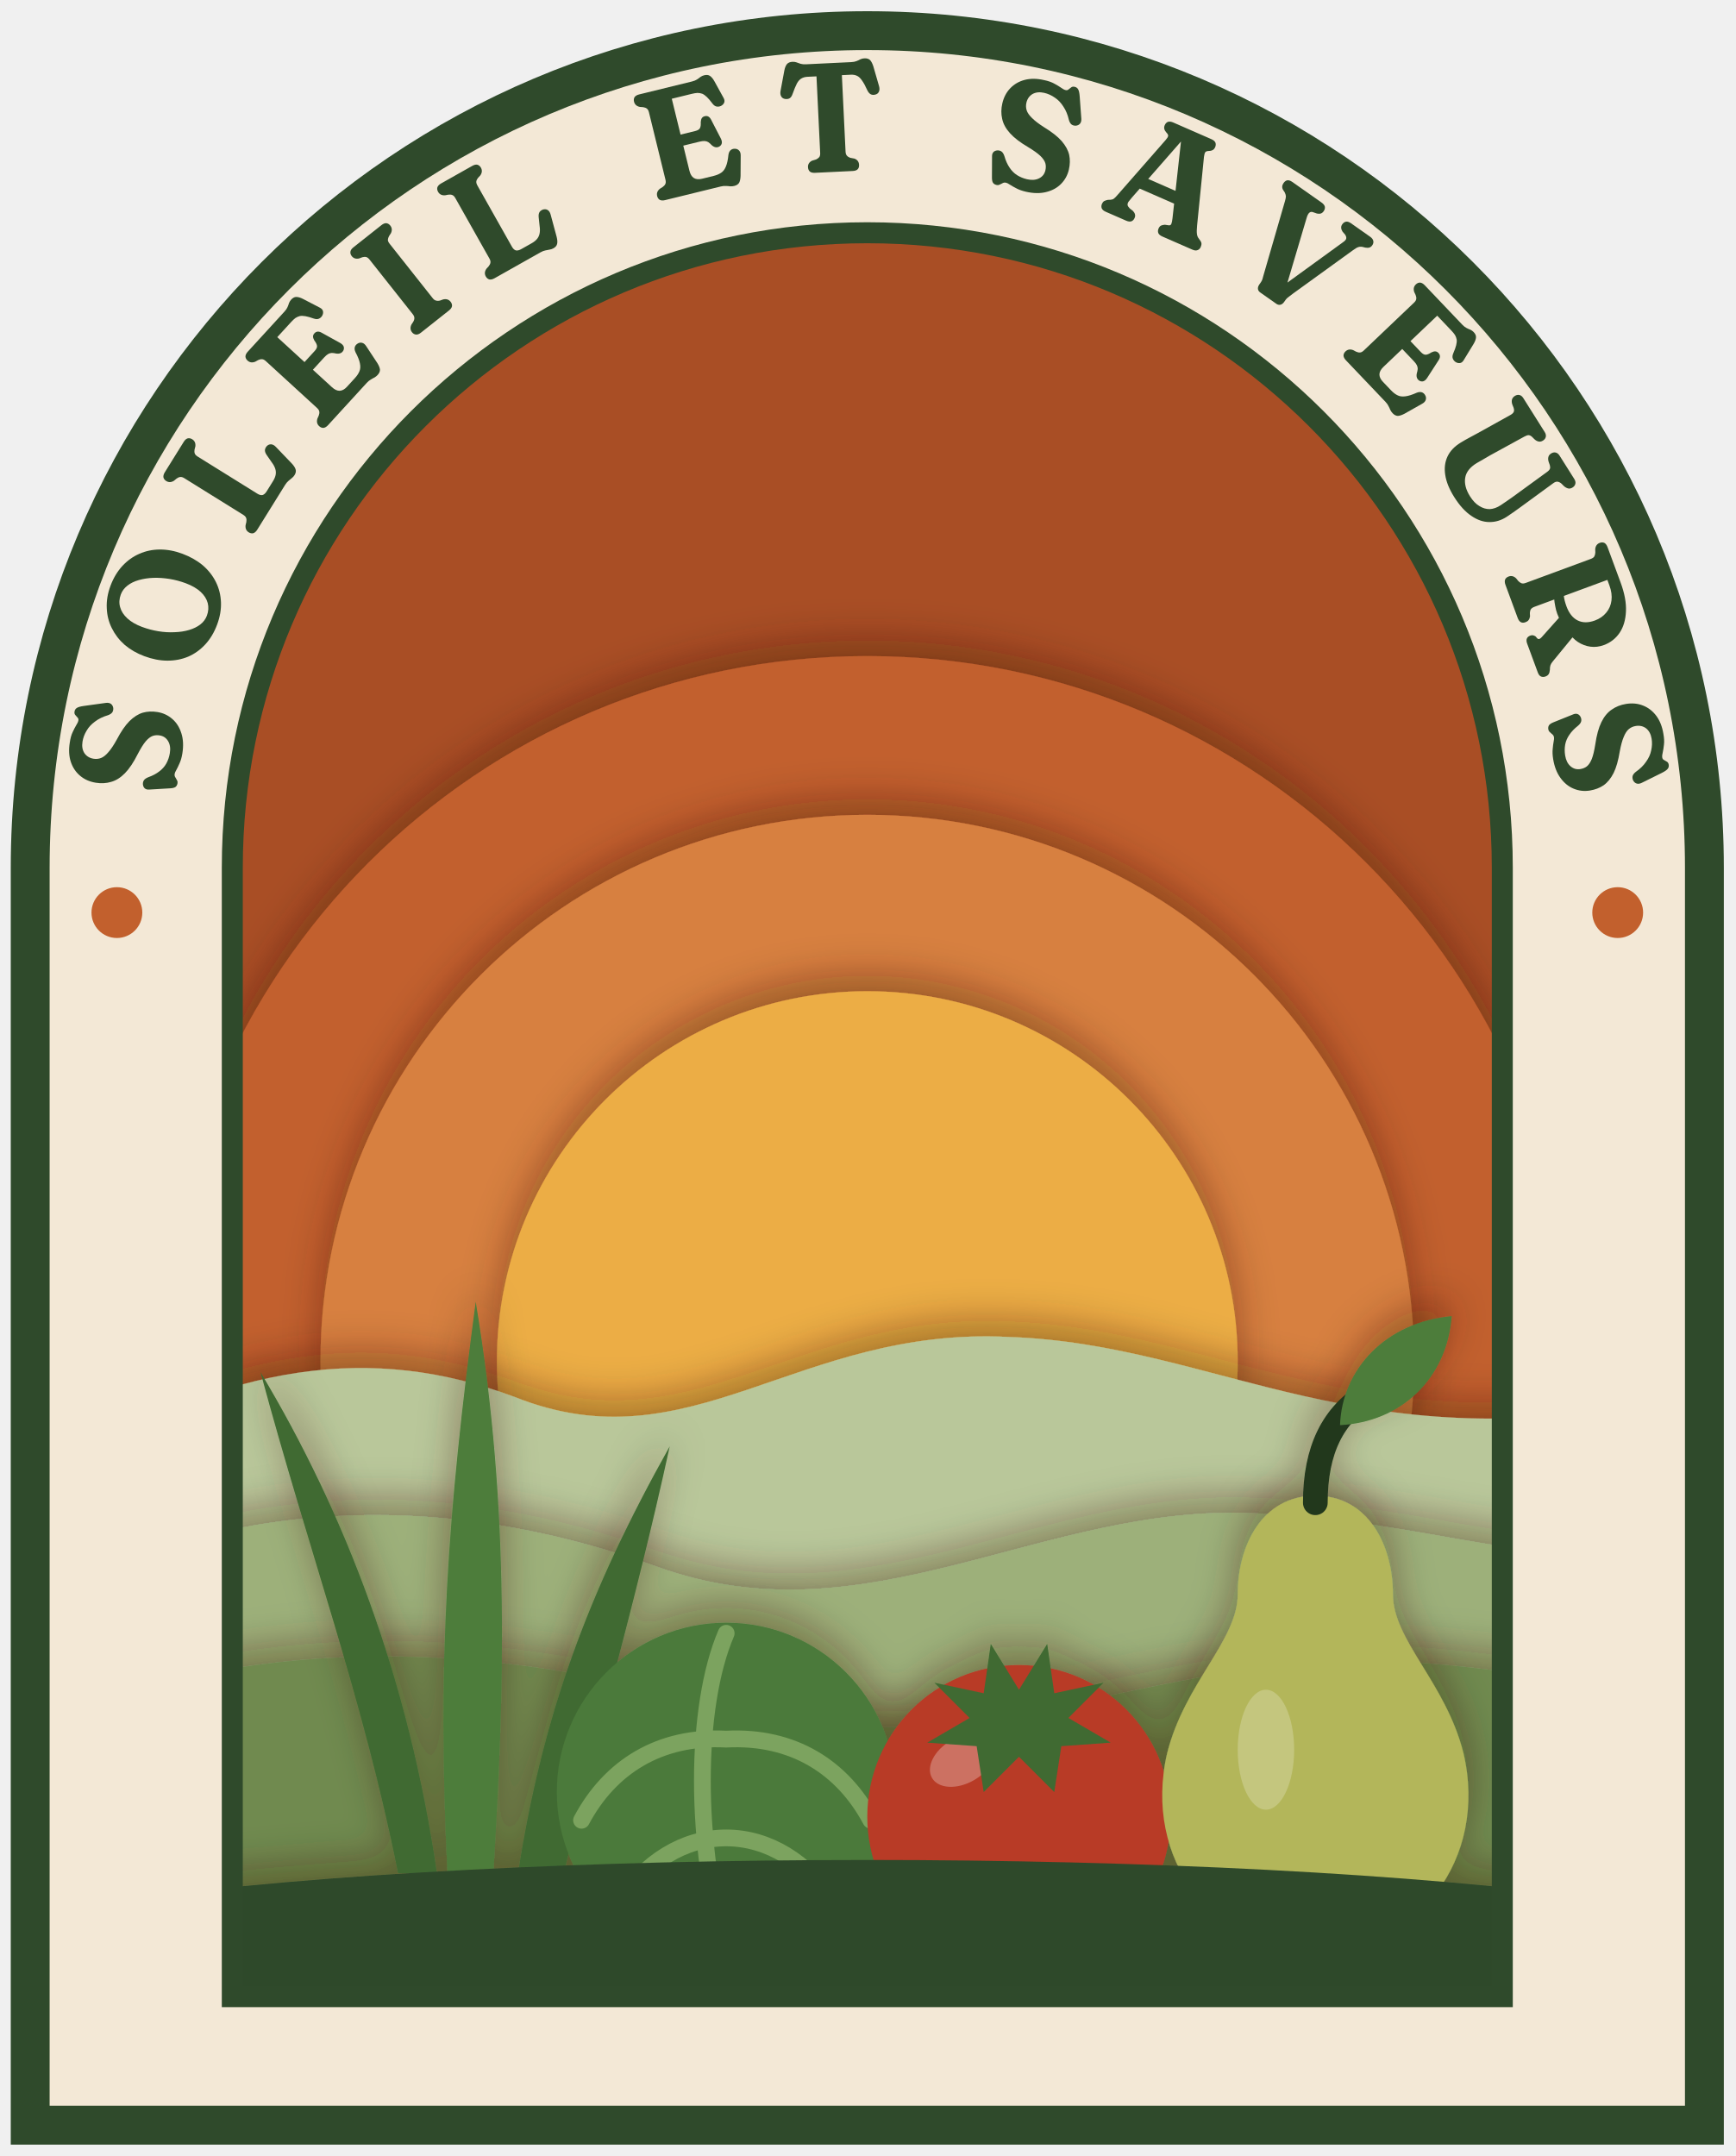
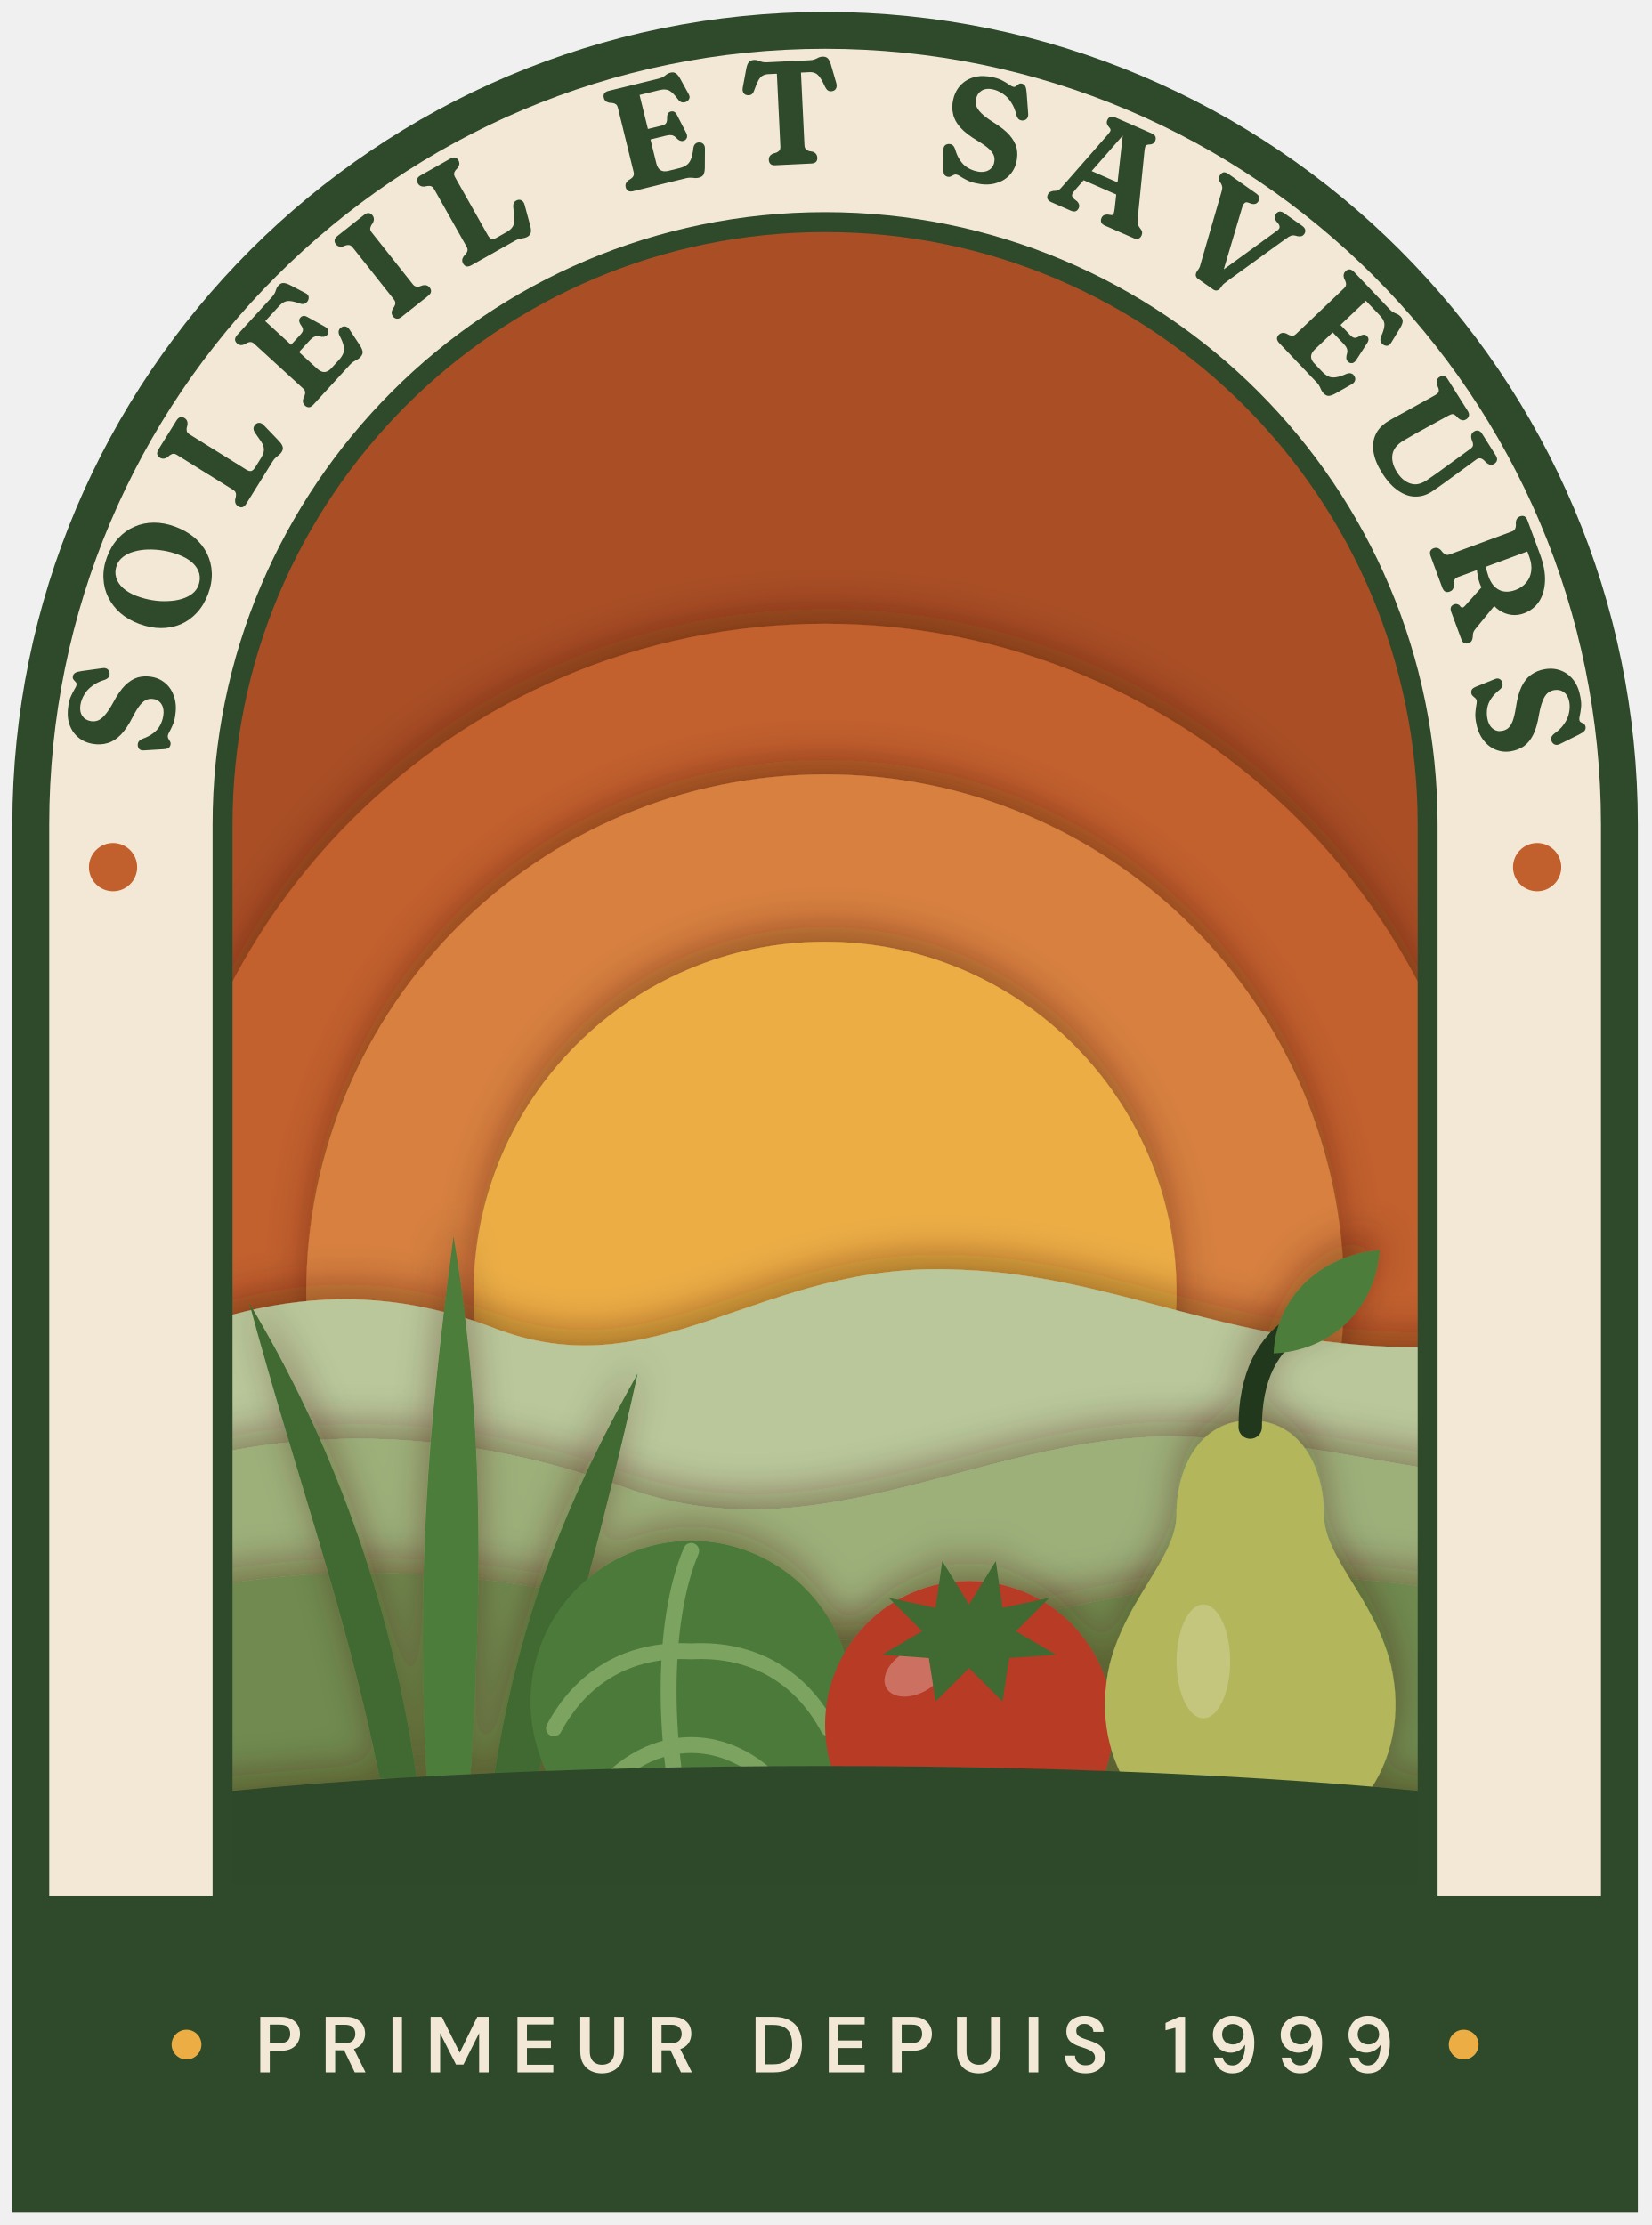
- <svg xmlns="http://www.w3.org/2000/svg" viewBox="11.98 11.95 116.08 144.23" width="116.08" height="144.23">
-   <path d="M14 154.12 V70 A56 56 0 0 1 126 70 V154.12 Z" fill="#F3E8D6" stroke="#2F4A2B" stroke-width="2.6" />
+ <svg xmlns="http://www.w3.org/2000/svg" viewBox="11.83 11.86 116.42 156.88" width="116.42" height="156.88">
+   <path d="M14 166.52 V70 A56 56 0 0 1 126 70 V166.52 Z" fill="#F3E8D6" stroke="#2F4A2B" stroke-width="2.6" />
  <path fill="#2F4A2B" d="M3.26 0.15Q2.86 0.15 2.58 0.07Q2.3 0 2.11 -0.07Q1.93 -0.14 1.83 -0.14Q1.72 -0.14 1.65 -0.09Q1.59 -0.05 1.53 0.01Q1.47 0.06 1.4 0.11Q1.34 0.15 1.24 0.15Q1.07 0.15 0.97 0.05Q0.88 -0.05 0.83 -0.28L0.52 -1.66Q0.48 -1.83 0.55 -1.95Q0.62 -2.07 0.79 -2.12Q0.95 -2.16 1.08 -2.1Q1.21 -2.04 1.33 -1.84Q1.55 -1.44 1.83 -1.18Q2.1 -0.92 2.43 -0.8Q2.77 -0.68 3.15 -0.68Q3.63 -0.68 3.92 -0.92Q4.21 -1.16 4.21 -1.54Q4.21 -1.8 4.1 -2Q3.98 -2.21 3.67 -2.4Q3.35 -2.59 2.74 -2.79Q1.85 -3.07 1.34 -3.43Q0.83 -3.79 0.62 -4.25Q0.4 -4.7 0.4 -5.25Q0.4 -5.88 0.69 -6.36Q0.98 -6.85 1.52 -7.13Q2.05 -7.4 2.77 -7.4Q3.2 -7.41 3.5 -7.32Q3.79 -7.24 3.99 -7.16Q4.19 -7.07 4.33 -7.07Q4.45 -7.07 4.51 -7.16Q4.58 -7.24 4.65 -7.33Q4.72 -7.42 4.87 -7.42Q5.04 -7.42 5.14 -7.3Q5.24 -7.19 5.34 -6.87L5.78 -5.44Q5.84 -5.24 5.77 -5.1Q5.7 -4.96 5.52 -4.9Q5.35 -4.86 5.22 -4.92Q5.09 -4.99 4.99 -5.17Q4.76 -5.65 4.43 -5.96Q4.11 -6.28 3.73 -6.42Q3.36 -6.57 2.97 -6.57Q2.51 -6.57 2.23 -6.32Q1.96 -6.06 1.96 -5.66Q1.96 -5.39 2.09 -5.17Q2.22 -4.95 2.55 -4.75Q2.88 -4.54 3.47 -4.33Q4.34 -4.04 4.83 -3.69Q5.32 -3.33 5.53 -2.9Q5.73 -2.47 5.73 -1.94Q5.73 -1.36 5.43 -0.88Q5.14 -0.41 4.58 -0.13Q4.03 0.15 3.26 0.15Z" transform="translate(24 62.52) rotate(-80.76) translate(-3.07 0)" />
  <path fill="#2F4A2B" d="M3.95 -7.43Q4.78 -7.43 5.47 -7.15Q6.15 -6.87 6.63 -6.37Q7.12 -5.87 7.38 -5.18Q7.64 -4.49 7.64 -3.67Q7.64 -2.83 7.39 -2.12Q7.13 -1.42 6.65 -0.91Q6.17 -0.4 5.5 -0.12Q4.83 0.16 4.01 0.16Q3.17 0.16 2.49 -0.12Q1.81 -0.4 1.33 -0.9Q0.85 -1.41 0.59 -2.11Q0.33 -2.81 0.33 -3.67Q0.33 -4.47 0.58 -5.16Q0.84 -5.84 1.32 -6.35Q1.79 -6.86 2.46 -7.14Q3.13 -7.43 3.95 -7.43ZM5.87 -2.77Q5.87 -3.34 5.76 -3.89Q5.65 -4.44 5.45 -4.93Q5.25 -5.41 4.97 -5.79Q4.7 -6.16 4.36 -6.37Q4.02 -6.58 3.65 -6.58Q3.18 -6.58 2.84 -6.33Q2.49 -6.08 2.3 -5.61Q2.11 -5.14 2.11 -4.5Q2.11 -3.92 2.22 -3.37Q2.33 -2.81 2.54 -2.33Q2.74 -1.84 3.02 -1.47Q3.29 -1.11 3.62 -0.9Q3.96 -0.69 4.33 -0.69Q4.79 -0.69 5.14 -0.93Q5.49 -1.18 5.68 -1.64Q5.87 -2.11 5.87 -2.77Z" transform="translate(26.35 53.69) rotate(-69.51) translate(-4 0)" />
  <path fill="#2F4A2B" d="M3.39 -6.46 3.17 -6.39Q3.03 -6.33 2.96 -6.24Q2.89 -6.15 2.89 -5.96V-1.27Q2.89 -1.03 3 -0.92Q3.12 -0.82 3.35 -0.82H4.16Q4.41 -0.82 4.6 -0.89Q4.79 -0.96 4.93 -1.12Q5.08 -1.29 5.19 -1.58L5.42 -2.11Q5.51 -2.31 5.64 -2.38Q5.77 -2.44 5.93 -2.41Q6.1 -2.37 6.18 -2.23Q6.26 -2.08 6.2 -1.86L5.82 -0.37Q5.74 -0.08 5.62 0.05Q5.5 0.19 5.26 0.19Q5.12 0.19 4.99 0.14Q4.86 0.09 4.72 0.05Q4.57 0 4.37 0H0.84Q0.62 0 0.5 -0.1Q0.39 -0.21 0.39 -0.39Q0.39 -0.68 0.68 -0.82L0.89 -0.89Q1.04 -0.95 1.11 -1.04Q1.19 -1.13 1.19 -1.32V-5.96Q1.19 -6.15 1.11 -6.24Q1.04 -6.33 0.89 -6.39L0.68 -6.46Q0.39 -6.6 0.39 -6.89Q0.39 -7.07 0.5 -7.18Q0.62 -7.28 0.84 -7.28H3.23Q3.46 -7.28 3.57 -7.18Q3.68 -7.07 3.68 -6.89Q3.68 -6.6 3.39 -6.46Z" transform="translate(30.43 45.39) rotate(-58.12) translate(-3.19 0)" />
  <path fill="#2F4A2B" d="M2.09 -4.01H3.9Q4.15 -4.01 4.25 -4.12Q4.35 -4.23 4.4 -4.5Q4.45 -4.66 4.53 -4.74Q4.62 -4.82 4.74 -4.82Q5.03 -4.83 5.11 -4.5L5.44 -3.13Q5.49 -2.92 5.43 -2.79Q5.37 -2.67 5.23 -2.62Q5.09 -2.58 4.97 -2.63Q4.85 -2.68 4.75 -2.82Q4.66 -2.98 4.57 -3.08Q4.48 -3.17 4.35 -3.21Q4.22 -3.25 4 -3.25H2.09ZM0.39 -6.89Q0.39 -7.07 0.5 -7.18Q0.62 -7.28 0.84 -7.28H4.48Q4.69 -7.28 4.83 -7.33Q4.98 -7.38 5.1 -7.44Q5.23 -7.49 5.37 -7.49Q5.61 -7.49 5.73 -7.36Q5.86 -7.22 5.94 -6.93L6.27 -5.7Q6.32 -5.51 6.23 -5.39Q6.14 -5.27 5.97 -5.23Q5.82 -5.2 5.68 -5.26Q5.54 -5.32 5.45 -5.53Q5.32 -5.84 5.2 -6.03Q5.08 -6.22 4.95 -6.32Q4.81 -6.41 4.65 -6.45Q4.48 -6.48 4.27 -6.48H2.89V-1.52Q2.89 -1.16 3.06 -0.98Q3.24 -0.8 3.58 -0.8H4.38Q4.7 -0.8 4.93 -0.89Q5.15 -0.97 5.33 -1.22Q5.51 -1.46 5.68 -1.94Q5.76 -2.13 5.89 -2.2Q6.02 -2.27 6.18 -2.23Q6.36 -2.19 6.44 -2.04Q6.52 -1.9 6.46 -1.68L6.13 -0.37Q6.05 -0.09 5.93 0.05Q5.8 0.18 5.56 0.18Q5.42 0.18 5.29 0.14Q5.17 0.09 5.02 0.05Q4.88 0 4.67 0H0.84Q0.62 0 0.5 -0.1Q0.39 -0.21 0.39 -0.39Q0.39 -0.68 0.68 -0.82L0.89 -0.89Q1.04 -0.95 1.11 -1.04Q1.19 -1.13 1.19 -1.32V-5.96Q1.19 -6.15 1.11 -6.24Q1.04 -6.33 0.89 -6.39L0.68 -6.46Q0.39 -6.6 0.39 -6.89Z" transform="translate(35.62 38.54) rotate(-47.53) translate(-3.35 0)" />
  <path fill="#2F4A2B" d="M2.87 -1.32Q2.87 -1.14 2.95 -1.05Q3.02 -0.95 3.16 -0.89L3.37 -0.82Q3.66 -0.68 3.66 -0.39Q3.66 -0.21 3.55 -0.1Q3.44 0 3.21 0H0.82Q0.6 0 0.49 -0.1Q0.37 -0.21 0.37 -0.39Q0.37 -0.68 0.66 -0.82L0.87 -0.89Q1.02 -0.95 1.09 -1.05Q1.16 -1.14 1.16 -1.32V-5.96Q1.16 -6.15 1.09 -6.24Q1.02 -6.33 0.88 -6.39L0.66 -6.46Q0.37 -6.6 0.37 -6.89Q0.37 -7.07 0.49 -7.18Q0.6 -7.28 0.82 -7.28H3.21Q3.44 -7.28 3.55 -7.18Q3.66 -7.07 3.66 -6.89Q3.66 -6.6 3.37 -6.46L3.16 -6.39Q3.02 -6.33 2.94 -6.24Q2.87 -6.15 2.87 -5.96Z" transform="translate(41.08 33.46) rotate(-38.37) translate(-2.02 0)" />
  <path fill="#2F4A2B" d="M3.39 -6.46 3.17 -6.39Q3.03 -6.33 2.96 -6.24Q2.89 -6.15 2.89 -5.96V-1.27Q2.89 -1.03 3 -0.92Q3.12 -0.82 3.35 -0.82H4.16Q4.41 -0.82 4.6 -0.89Q4.79 -0.96 4.93 -1.12Q5.08 -1.29 5.19 -1.58L5.42 -2.11Q5.51 -2.31 5.64 -2.38Q5.77 -2.44 5.93 -2.41Q6.1 -2.37 6.18 -2.23Q6.26 -2.08 6.2 -1.86L5.82 -0.37Q5.74 -0.08 5.62 0.05Q5.5 0.19 5.26 0.19Q5.12 0.19 4.99 0.14Q4.86 0.09 4.72 0.05Q4.57 0 4.37 0H0.84Q0.62 0 0.5 -0.1Q0.39 -0.21 0.39 -0.39Q0.39 -0.68 0.68 -0.82L0.89 -0.89Q1.04 -0.95 1.11 -1.04Q1.19 -1.13 1.19 -1.32V-5.96Q1.19 -6.15 1.11 -6.24Q1.04 -6.33 0.89 -6.39L0.68 -6.46Q0.39 -6.6 0.39 -6.89Q0.39 -7.07 0.5 -7.18Q0.62 -7.28 0.84 -7.28H3.23Q3.46 -7.28 3.57 -7.18Q3.68 -7.07 3.68 -6.89Q3.68 -6.6 3.39 -6.46Z" transform="translate(47.11 29.41) rotate(-29.42) translate(-3.19 0)" />
  <path fill="#2F4A2B" d="M2.09 -4.01H3.9Q4.15 -4.01 4.25 -4.12Q4.35 -4.23 4.4 -4.5Q4.45 -4.66 4.53 -4.74Q4.62 -4.82 4.74 -4.82Q5.03 -4.83 5.11 -4.5L5.44 -3.13Q5.49 -2.92 5.43 -2.79Q5.37 -2.67 5.23 -2.62Q5.09 -2.58 4.97 -2.63Q4.85 -2.68 4.75 -2.82Q4.66 -2.98 4.57 -3.08Q4.48 -3.17 4.35 -3.21Q4.22 -3.25 4 -3.25H2.09ZM0.39 -6.89Q0.39 -7.07 0.5 -7.18Q0.62 -7.28 0.84 -7.28H4.48Q4.69 -7.28 4.83 -7.33Q4.98 -7.38 5.1 -7.44Q5.23 -7.49 5.37 -7.49Q5.61 -7.49 5.73 -7.36Q5.86 -7.22 5.94 -6.93L6.27 -5.7Q6.32 -5.51 6.23 -5.39Q6.14 -5.27 5.97 -5.23Q5.82 -5.2 5.68 -5.26Q5.54 -5.32 5.45 -5.53Q5.32 -5.84 5.2 -6.03Q5.08 -6.22 4.95 -6.32Q4.81 -6.41 4.65 -6.45Q4.48 -6.48 4.27 -6.48H2.89V-1.52Q2.89 -1.16 3.06 -0.98Q3.24 -0.8 3.58 -0.8H4.38Q4.7 -0.8 4.93 -0.89Q5.15 -0.97 5.33 -1.22Q5.51 -1.46 5.68 -1.94Q5.76 -2.13 5.89 -2.2Q6.02 -2.27 6.18 -2.23Q6.36 -2.19 6.44 -2.04Q6.52 -1.9 6.46 -1.68L6.13 -0.37Q6.05 -0.09 5.93 0.05Q5.8 0.18 5.56 0.18Q5.42 0.18 5.29 0.14Q5.17 0.09 5.02 0.05Q4.88 0 4.67 0H0.84Q0.62 0 0.5 -0.1Q0.39 -0.21 0.39 -0.39Q0.39 -0.68 0.68 -0.82L0.89 -0.89Q1.04 -0.95 1.11 -1.04Q1.19 -1.13 1.19 -1.32V-5.96Q1.19 -6.15 1.11 -6.24Q1.04 -6.33 0.89 -6.39L0.68 -6.46Q0.39 -6.6 0.39 -6.89Z" transform="translate(58.91 24.74) rotate(-13.77) translate(-3.35 0)" />
  <path fill="#2F4A2B" d="M2.02 -7.28H5.05Q5.26 -7.28 5.4 -7.33Q5.55 -7.38 5.67 -7.44Q5.8 -7.49 5.94 -7.49Q6.18 -7.49 6.31 -7.36Q6.43 -7.22 6.51 -6.93L6.83 -5.58Q6.88 -5.36 6.8 -5.21Q6.72 -5.06 6.54 -5.03Q6.38 -5 6.26 -5.06Q6.13 -5.13 6.04 -5.33Q5.86 -5.79 5.7 -6.03Q5.55 -6.27 5.38 -6.35Q5.22 -6.44 4.97 -6.44H4.38V-1.32Q4.38 -1.13 4.46 -1.04Q4.53 -0.95 4.67 -0.89L4.96 -0.82Q5.24 -0.69 5.24 -0.39Q5.24 0 4.8 0H2.27Q2.04 0 1.93 -0.1Q1.82 -0.21 1.82 -0.4Q1.82 -0.69 2.11 -0.82L2.39 -0.89Q2.53 -0.95 2.61 -1.04Q2.68 -1.13 2.68 -1.32V-6.44H2.08Q1.84 -6.44 1.67 -6.35Q1.5 -6.27 1.35 -6.03Q1.21 -5.79 1.02 -5.33Q0.94 -5.13 0.81 -5.06Q0.69 -5 0.52 -5.03Q0.34 -5.06 0.26 -5.21Q0.18 -5.36 0.23 -5.58L0.55 -6.93Q0.62 -7.22 0.75 -7.36Q0.88 -7.49 1.12 -7.49Q1.27 -7.49 1.39 -7.44Q1.52 -7.38 1.66 -7.33Q1.81 -7.28 2.02 -7.28Z" transform="translate(67.76 23.45) rotate(-2.76) translate(-3.53 0)" />
  <path fill="#2F4A2B" d="M3.26 0.15Q2.86 0.15 2.58 0.07Q2.3 0 2.11 -0.07Q1.93 -0.14 1.83 -0.14Q1.72 -0.14 1.65 -0.09Q1.59 -0.05 1.53 0.01Q1.47 0.06 1.4 0.11Q1.34 0.15 1.24 0.15Q1.07 0.15 0.97 0.05Q0.88 -0.05 0.83 -0.28L0.52 -1.66Q0.48 -1.83 0.55 -1.95Q0.62 -2.07 0.79 -2.12Q0.95 -2.16 1.08 -2.1Q1.21 -2.04 1.33 -1.84Q1.55 -1.44 1.83 -1.18Q2.1 -0.92 2.43 -0.8Q2.77 -0.68 3.15 -0.68Q3.63 -0.68 3.92 -0.92Q4.21 -1.16 4.21 -1.54Q4.21 -1.8 4.1 -2Q3.98 -2.21 3.67 -2.4Q3.35 -2.59 2.74 -2.79Q1.85 -3.07 1.34 -3.43Q0.83 -3.79 0.62 -4.25Q0.4 -4.7 0.4 -5.25Q0.4 -5.88 0.69 -6.36Q0.98 -6.85 1.52 -7.13Q2.05 -7.4 2.77 -7.4Q3.2 -7.41 3.5 -7.32Q3.79 -7.24 3.99 -7.16Q4.19 -7.07 4.33 -7.07Q4.45 -7.07 4.51 -7.16Q4.58 -7.24 4.65 -7.33Q4.72 -7.42 4.87 -7.42Q5.04 -7.42 5.14 -7.3Q5.24 -7.19 5.34 -6.87L5.78 -5.44Q5.84 -5.24 5.77 -5.1Q5.7 -4.96 5.52 -4.9Q5.35 -4.86 5.22 -4.92Q5.09 -4.99 4.99 -5.17Q4.76 -5.65 4.43 -5.96Q4.11 -6.28 3.73 -6.42Q3.36 -6.57 2.97 -6.57Q2.51 -6.57 2.23 -6.32Q1.96 -6.06 1.96 -5.66Q1.96 -5.39 2.09 -5.17Q2.22 -4.95 2.55 -4.75Q2.88 -4.54 3.47 -4.33Q4.34 -4.04 4.83 -3.69Q5.32 -3.33 5.53 -2.9Q5.73 -2.47 5.73 -1.94Q5.73 -1.36 5.43 -0.88Q5.14 -0.41 4.58 -0.13Q4.03 0.15 3.26 0.15Z" transform="translate(80.43 24.58) rotate(12.93) translate(-3.04 0)" />
  <path fill="#2F4A2B" d="M1.77 -3.15H4.9L4.91 -2.33H1.75ZM2.54 -0.39Q2.54 -0.21 2.43 -0.1Q2.32 0 2.09 0H0.6Q0.38 0 0.27 -0.1Q0.16 -0.21 0.16 -0.39Q0.16 -0.52 0.22 -0.61Q0.29 -0.7 0.42 -0.79L0.57 -0.86Q0.69 -0.92 0.75 -1.02Q0.81 -1.12 0.9 -1.42L2.35 -5.99Q2.42 -6.21 2.4 -6.31Q2.38 -6.41 2.2 -6.48Q2.05 -6.55 1.98 -6.64Q1.9 -6.74 1.9 -6.89Q1.9 -7.07 2.01 -7.18Q2.13 -7.28 2.35 -7.28H5.13Q5.36 -7.28 5.47 -7.18Q5.58 -7.07 5.58 -6.89Q5.58 -6.73 5.5 -6.64Q5.42 -6.54 5.26 -6.47Q5.14 -6.41 5.11 -6.32Q5.09 -6.22 5.15 -6.01L6.57 -1.61Q6.69 -1.24 6.79 -1.08Q6.88 -0.92 7.06 -0.83Q7.24 -0.74 7.31 -0.64Q7.37 -0.54 7.37 -0.39Q7.37 -0.21 7.26 -0.11Q7.16 0 6.93 0H4.74Q4.51 0 4.4 -0.1Q4.29 -0.21 4.29 -0.39Q4.29 -0.54 4.36 -0.63Q4.44 -0.72 4.58 -0.79L4.84 -0.86Q4.95 -0.9 4.95 -1.01Q4.95 -1.13 4.87 -1.39L3.26 -6.56H3.41L1.83 -1.58Q1.76 -1.35 1.73 -1.22Q1.71 -1.09 1.76 -1Q1.81 -0.92 1.98 -0.85L2.25 -0.78Q2.39 -0.72 2.46 -0.63Q2.54 -0.54 2.54 -0.39Z" transform="translate(88.66 27.3) rotate(23.61) translate(-3.56 0)" />
  <path fill="#2F4A2B" d="M4.94 -6.89Q4.94 -7.07 5.05 -7.18Q5.16 -7.28 5.38 -7.28H6.94Q7.17 -7.28 7.28 -7.17Q7.39 -7.07 7.39 -6.89Q7.39 -6.75 7.32 -6.66Q7.25 -6.57 7.1 -6.5L6.92 -6.43Q6.78 -6.37 6.69 -6.25Q6.61 -6.14 6.51 -5.84L4.92 -1.22Q4.84 -0.98 4.8 -0.84Q4.75 -0.71 4.75 -0.58V-0.4Q4.75 -0.21 4.65 -0.1Q4.55 0 4.4 0H3.07Q2.92 0 2.82 -0.1Q2.72 -0.21 2.72 -0.41V-0.59Q2.72 -0.69 2.69 -0.8Q2.65 -0.92 2.6 -1.05L0.91 -5.96Q0.84 -6.17 0.77 -6.26Q0.69 -6.35 0.56 -6.42L0.38 -6.49Q0.14 -6.6 0.14 -6.89Q0.14 -7.07 0.24 -7.18Q0.35 -7.28 0.58 -7.28H2.97Q3.2 -7.28 3.31 -7.18Q3.42 -7.07 3.42 -6.89Q3.42 -6.74 3.35 -6.65Q3.28 -6.56 3.14 -6.5L2.86 -6.42Q2.72 -6.38 2.69 -6.24Q2.66 -6.11 2.75 -5.85L4.34 -1.13L3.85 -0.61L5.67 -5.93Q5.75 -6.14 5.71 -6.25Q5.67 -6.36 5.5 -6.43L5.23 -6.5Q5.09 -6.56 5.02 -6.65Q4.94 -6.74 4.94 -6.89Z" transform="translate(96.82 31.89) rotate(35.14) translate(-3.73 0)" />
  <path fill="#2F4A2B" d="M2.09 -4.01H3.9Q4.15 -4.01 4.25 -4.12Q4.35 -4.23 4.4 -4.5Q4.45 -4.66 4.53 -4.74Q4.62 -4.82 4.74 -4.82Q5.03 -4.83 5.11 -4.5L5.44 -3.13Q5.49 -2.92 5.43 -2.79Q5.37 -2.67 5.23 -2.62Q5.09 -2.58 4.97 -2.63Q4.85 -2.68 4.75 -2.82Q4.66 -2.98 4.57 -3.08Q4.48 -3.17 4.35 -3.21Q4.22 -3.25 4 -3.25H2.09ZM0.39 -6.89Q0.39 -7.07 0.5 -7.18Q0.62 -7.28 0.84 -7.28H4.48Q4.69 -7.28 4.83 -7.33Q4.98 -7.38 5.1 -7.44Q5.23 -7.49 5.37 -7.49Q5.61 -7.49 5.73 -7.36Q5.86 -7.22 5.94 -6.93L6.27 -5.7Q6.32 -5.51 6.23 -5.39Q6.14 -5.27 5.97 -5.23Q5.82 -5.2 5.68 -5.26Q5.54 -5.32 5.45 -5.53Q5.32 -5.84 5.2 -6.03Q5.08 -6.22 4.95 -6.32Q4.81 -6.41 4.65 -6.45Q4.48 -6.48 4.27 -6.48H2.89V-1.52Q2.89 -1.16 3.06 -0.98Q3.24 -0.8 3.58 -0.8H4.38Q4.7 -0.8 4.93 -0.89Q5.15 -0.97 5.33 -1.22Q5.51 -1.46 5.68 -1.94Q5.76 -2.13 5.89 -2.2Q6.02 -2.27 6.18 -2.23Q6.36 -2.19 6.44 -2.04Q6.52 -1.9 6.46 -1.68L6.13 -0.37Q6.05 -0.09 5.93 0.05Q5.8 0.18 5.56 0.18Q5.42 0.18 5.29 0.14Q5.17 0.09 5.02 0.05Q4.88 0 4.67 0H0.84Q0.62 0 0.5 -0.1Q0.39 -0.21 0.39 -0.39Q0.39 -0.68 0.68 -0.82L0.89 -0.89Q1.04 -0.95 1.11 -1.04Q1.19 -1.13 1.19 -1.32V-5.96Q1.19 -6.15 1.11 -6.24Q1.04 -6.33 0.89 -6.39L0.68 -6.46Q0.39 -6.6 0.39 -6.89Z" transform="translate(103.75 37.87) rotate(46.4) translate(-3.35 0)" />
  <path fill="#2F4A2B" d="M5.87 -3.15 5.68 -5.99Q5.67 -6.18 5.6 -6.27Q5.53 -6.35 5.39 -6.39L5.17 -6.44Q4.98 -6.49 4.88 -6.6Q4.78 -6.7 4.78 -6.88Q4.78 -7.06 4.89 -7.17Q5 -7.28 5.21 -7.28H7.05Q7.25 -7.28 7.36 -7.17Q7.47 -7.06 7.47 -6.88Q7.47 -6.7 7.37 -6.6Q7.26 -6.49 7.08 -6.44L6.86 -6.39Q6.69 -6.34 6.6 -6.23Q6.52 -6.12 6.54 -5.92L6.73 -3.16Q6.75 -2.89 6.76 -2.64Q6.77 -2.39 6.78 -2.11Q6.79 -1.45 6.46 -0.94Q6.14 -0.43 5.47 -0.14Q4.8 0.16 3.79 0.16Q2.86 0.16 2.22 -0.12Q1.59 -0.39 1.26 -0.9Q0.93 -1.41 0.94 -2.14Q0.94 -2.29 0.95 -2.51Q0.96 -2.74 0.98 -2.98Q0.99 -3.22 1.01 -3.43L1.15 -5.95Q1.16 -6.15 1.09 -6.25Q1.02 -6.35 0.84 -6.39L0.62 -6.43Q0.23 -6.53 0.23 -6.88Q0.23 -7.06 0.34 -7.17Q0.45 -7.28 0.65 -7.28H3.34Q3.54 -7.28 3.65 -7.17Q3.76 -7.06 3.76 -6.88Q3.76 -6.7 3.66 -6.6Q3.56 -6.49 3.37 -6.44L3.15 -6.39Q3.01 -6.35 2.94 -6.26Q2.88 -6.16 2.87 -5.97L2.71 -3.37Q2.7 -3.05 2.69 -2.79Q2.68 -2.53 2.67 -2.32Q2.66 -1.53 3.09 -1.15Q3.53 -0.76 4.31 -0.76Q4.84 -0.76 5.19 -0.94Q5.55 -1.11 5.74 -1.42Q5.92 -1.74 5.91 -2.19Q5.9 -2.52 5.89 -2.73Q5.88 -2.94 5.87 -3.15Z" transform="translate(109.42 45.15) rotate(57.78) translate(-3.83 0)" />
  <path fill="#2F4A2B" d="M6.9 -4.78Q6.9 -4.3 6.69 -3.9Q6.48 -3.5 6.1 -3.22Q5.73 -2.95 5.23 -2.85Q4.98 -2.81 4.78 -2.74Q4.59 -2.68 4.38 -2.63Q4.17 -2.58 3.86 -2.58Q3.59 -2.58 3.33 -2.63Q3.06 -2.67 2.82 -2.74Q2.58 -2.81 2.41 -2.91L2.41 -3.6Q2.6 -3.49 2.8 -3.43Q3.01 -3.37 3.21 -3.35Q3.42 -3.33 3.6 -3.33Q4.35 -3.33 4.75 -3.71Q5.15 -4.09 5.15 -4.79Q5.15 -5.29 4.92 -5.68Q4.7 -6.07 4.28 -6.29Q3.86 -6.51 3.28 -6.51H2.89V-1.32Q2.89 -1.13 2.96 -1.03Q3.03 -0.94 3.17 -0.88L3.39 -0.81Q3.53 -0.73 3.59 -0.63Q3.65 -0.54 3.65 -0.39Q3.65 0 3.2 0H0.84Q0.62 0 0.5 -0.1Q0.39 -0.21 0.39 -0.39Q0.39 -0.68 0.68 -0.82L0.89 -0.89Q1.03 -0.95 1.11 -1.04Q1.19 -1.13 1.19 -1.32V-5.96Q1.19 -6.15 1.11 -6.24Q1.03 -6.33 0.89 -6.39L0.68 -6.46Q0.39 -6.6 0.39 -6.89Q0.39 -7.07 0.5 -7.18Q0.62 -7.28 0.84 -7.28H3.37Q4.51 -7.28 5.29 -6.95Q6.08 -6.62 6.49 -6.06Q6.9 -5.49 6.9 -4.78ZM3.96 -2.95 5.59 -3.16 6.74 -1.2Q6.83 -1.04 6.93 -0.96Q7.03 -0.88 7.2 -0.82Q7.37 -0.74 7.44 -0.65Q7.52 -0.55 7.52 -0.39Q7.52 -0.21 7.41 -0.1Q7.31 0 7.08 0H5.03Q4.6 0 4.6 -0.39Q4.6 -0.49 4.65 -0.57Q4.7 -0.64 4.78 -0.7L4.93 -0.75Q5.01 -0.79 5.02 -0.86Q5.03 -0.93 4.97 -1.05Z" transform="translate(113.72 53.86) rotate(69.74) translate(-3.81 0)" />
  <path fill="#2F4A2B" d="M3.26 0.15Q2.86 0.15 2.58 0.07Q2.3 0 2.11 -0.07Q1.93 -0.14 1.83 -0.14Q1.72 -0.14 1.65 -0.09Q1.59 -0.05 1.53 0.01Q1.47 0.06 1.4 0.11Q1.34 0.15 1.24 0.15Q1.07 0.15 0.97 0.05Q0.88 -0.05 0.83 -0.28L0.52 -1.66Q0.48 -1.83 0.55 -1.95Q0.62 -2.07 0.79 -2.12Q0.95 -2.16 1.08 -2.1Q1.21 -2.04 1.33 -1.84Q1.55 -1.44 1.83 -1.18Q2.1 -0.92 2.43 -0.8Q2.77 -0.68 3.15 -0.68Q3.63 -0.68 3.92 -0.92Q4.21 -1.16 4.21 -1.54Q4.21 -1.8 4.1 -2Q3.98 -2.21 3.67 -2.4Q3.35 -2.59 2.74 -2.79Q1.85 -3.07 1.34 -3.43Q0.83 -3.79 0.62 -4.25Q0.4 -4.7 0.4 -5.25Q0.4 -5.88 0.69 -6.36Q0.98 -6.85 1.52 -7.13Q2.05 -7.4 2.77 -7.4Q3.2 -7.41 3.5 -7.32Q3.79 -7.24 3.99 -7.16Q4.19 -7.07 4.33 -7.07Q4.45 -7.07 4.51 -7.16Q4.58 -7.24 4.65 -7.33Q4.72 -7.42 4.87 -7.42Q5.04 -7.42 5.14 -7.3Q5.24 -7.19 5.34 -6.87L5.78 -5.44Q5.84 -5.24 5.77 -5.1Q5.7 -4.96 5.52 -4.9Q5.35 -4.86 5.22 -4.92Q5.09 -4.99 4.99 -5.17Q4.76 -5.65 4.43 -5.96Q4.11 -6.28 3.73 -6.42Q3.36 -6.57 2.97 -6.57Q2.51 -6.57 2.23 -6.32Q1.96 -6.06 1.96 -5.66Q1.96 -5.39 2.09 -5.17Q2.22 -4.95 2.55 -4.75Q2.88 -4.54 3.47 -4.33Q4.34 -4.04 4.83 -3.69Q5.32 -3.33 5.53 -2.9Q5.73 -2.47 5.73 -1.94Q5.73 -1.36 5.43 -0.88Q5.14 -0.41 4.58 -0.13Q4.03 0.15 3.26 0.15Z" transform="translate(116 62.52) rotate(80.76) translate(-3.07 0)" />
  <circle cx="19.8" cy="73" r="1.7" fill="#C2602D" />
  <circle cx="120.2" cy="73" r="1.7" fill="#C2602D" />
  <g transform="translate(11 8.64) scale(1.18)">
    <defs>
      <filter id="sh7" x="-20%" y="-20%" width="140%" height="140%" color-interpolation-filters="sRGB">
        <feDropShadow dx="0" dy="-0.9" stdDeviation="1.1" flood-color="#3a1d0c" flood-opacity=".38" />
      </filter>
    </defs>
    <defs>
      <clipPath id="ca8">
        <path d="M14 116 V52 A36 36 0 0 1 86 52 V116 Z" />
      </clipPath>
    </defs>
    <g clip-path="url(#ca8)">
      <rect x="0" y="0" width="100" height="120" fill="#A94E25" />
      <circle cx="50" cy="80" r="40" fill="#C2602D" filter="url(#sh7)" />
      <circle cx="50" cy="80" r="31" fill="#D7803F" filter="url(#sh7)" />
      <circle cx="50" cy="80" r="21" fill="#ECAD44" filter="url(#sh7)" />
      <path d="M4 86 C14 80 22 79 30 82 C40 86 46 78 58 78.6 C70 79 78 86 96 82 V122 H4Z" fill="#B9C79A" filter="url(#sh7)" />
      <path d="M4 93 C16 87 28 88 38 91.6 C50 96 60 88 72 88.6 C82 89 88 92 96 90.6 V122 H4Z" fill="#9DB07A" filter="url(#sh7)" />
      <path d="M4 100 C18 95 30 96.4 42 99.6 C56 103.4 66 96.4 80 97 C88 97.4 92 99 96 98.6 V122 H4Z" fill="#6F8A50" filter="url(#sh7)" />
      <g filter="url(#sh7)">
        <g transform="translate(0 3)">
          <path d="M23.4 106 C21.4 96 18.4 88 15.6 77.6 C20.4 85.6 24 95 25.6 106Z" fill="#3F6B33" />
          <path d="M26.2 106 C25.6 94 26.2 85.6 27.8 73.6 C29.8 85.6 29.4 96 28.8 106Z" fill="#4E7D3B" />
          <path d="M30.2 106 C31.6 97 34.2 90 38.8 81.8 C36.8 91 34.4 99 32.8 106Z" fill="#3F6B33" />
          <circle cx="42" cy="101.4" r="9.6" fill="#4C7A3A" />
          <path d="M42 92.4 C40.2 96.6 40.2 104.4 42 110.6 M42 98.4 C38.2 98.2 35.4 100 33.8 103 M42 98.4 C45.8 98.2 48.6 100 50.2 103 M42 104 C39.6 104 37.4 105.4 36 107.6 M42 104 C44.4 104 46.6 105.4 48 107.6" fill="none" stroke="#7BA35F" stroke-width="0.95" stroke-linecap="round" />
          <circle cx="58.6" cy="102.8" r="8.6" fill="#B83A26" />
          <ellipse cx="55.4" cy="99.6" rx="2" ry="1.3" fill="#fff" opacity=".28" transform="rotate(-30 55.4 99.6)" />
          <path d="M58.6 95.6 l1.6 -2.6 l0.4 2.8 l2.8 -0.6 l-2 2 l2.4 1.4 l-2.8 0.2 l-0.4 2.6 l-2 -2 l-2 2 l-0.4 -2.6 l-2.8 -0.2 l2.4 -1.4 l-2 -2 l2.8 0.6 l0.4 -2.8z" fill="#3F6B33" />
          <path d="M75.4 84.6 C78.4 84.6 79.8 87.4 79.8 90.2 C79.8 92.8 82.8 95.2 83.8 99.2 C85.2 105.2 81.2 110.4 75.4 110.4 C69.6 110.4 65.6 105.2 67 99.2 C68 95.2 71 92.8 71 90.2 C71 87.4 72.4 84.6 75.4 84.6Z" fill="#B3B65A" />
          <ellipse cx="72.6" cy="99" rx="1.6" ry="3.4" fill="#fff" opacity=".22" />
          <path d="M75.4 85 C75.4 82 76.4 80 78.4 78.8" fill="none" stroke="#22371F" stroke-width="1.4" stroke-linecap="round" />
          <path d="M0 0 C1.4 -5.6 6.8 -9.4 13.6 -8.6 C11.8 -2.4 6.2 1 0 0Z" fill="#4E7D3B" transform="translate(76.8 80.6) rotate(-12) scale(0.55)" />
          <path d="M8 107.5 C30 104.5 70 104.5 92 107.5 V122 H8Z" fill="#2F4A2B" />
        </g>
      </g>
    </g>
    <path d="M14 116 V52 A36 36 0 0 1 86 52 V116 Z" fill="none" stroke="#2F4A2B" stroke-width="1.19" />
  </g>
+   <rect x="14" y="145.52" width="112" height="21" fill="#2F4A2B" />
+   <path fill="#F3E8D6" transform="translate(29.78 157.98)" d="M0.4 0V-3.92H1.81Q2.28 -3.92 2.59 -3.76Q2.9 -3.6 3.05 -3.33Q3.2 -3.06 3.2 -2.72Q3.2 -2.39 3.05 -2.12Q2.91 -1.85 2.6 -1.68Q2.29 -1.52 1.81 -1.52H1.07V0ZM1.07 -2.07H1.77Q2.17 -2.07 2.34 -2.24Q2.51 -2.42 2.51 -2.72Q2.51 -3.02 2.34 -3.2Q2.17 -3.37 1.77 -3.37H1.07Z M5.01 0V-3.92H6.42Q6.88 -3.92 7.19 -3.76Q7.49 -3.6 7.64 -3.33Q7.79 -3.07 7.79 -2.73Q7.79 -2.42 7.64 -2.15Q7.5 -1.88 7.19 -1.72Q6.88 -1.56 6.4 -1.56H5.68V0ZM7.06 0 6.23 -1.73H6.96L7.82 0ZM5.68 -2.06H6.37Q6.75 -2.06 6.92 -2.24Q7.1 -2.42 7.1 -2.72Q7.1 -3.01 6.93 -3.18Q6.75 -3.36 6.37 -3.36H5.68Z M9.72 0V-3.92H10.39V0Z M12.41 0V-3.92H13.2L14.46 -1.39L15.7 -3.92H16.5V0H15.83V-2.77L14.72 -0.55H14.2L13.08 -2.76V0Z M18.53 0V-3.92H21.06V-3.38H19.2V-2.25H20.89V-1.72H19.2V-0.54H21.06V0Z M24.48 0.07Q24.06 0.07 23.71 -0.1Q23.37 -0.27 23.16 -0.62Q22.96 -0.96 22.96 -1.49V-3.92H23.63V-1.48Q23.63 -1.16 23.74 -0.96Q23.84 -0.75 24.04 -0.65Q24.23 -0.54 24.49 -0.54Q24.76 -0.54 24.96 -0.65Q25.15 -0.75 25.25 -0.96Q25.36 -1.16 25.36 -1.48V-3.92H26.03V-1.49Q26.03 -0.96 25.82 -0.62Q25.61 -0.27 25.26 -0.1Q24.91 0.07 24.48 0.07Z M28.02 0V-3.92H29.42Q29.89 -3.92 30.19 -3.76Q30.5 -3.6 30.65 -3.33Q30.79 -3.07 30.79 -2.73Q30.79 -2.42 30.65 -2.15Q30.5 -1.88 30.2 -1.72Q29.89 -1.56 29.41 -1.56H28.69V0ZM30.06 0 29.24 -1.73H29.97L30.83 0ZM28.69 -2.06H29.38Q29.75 -2.06 29.93 -2.24Q30.11 -2.42 30.11 -2.72Q30.11 -3.01 29.93 -3.18Q29.76 -3.36 29.38 -3.36H28.69Z M35.32 0V-3.92H36.58Q37.27 -3.92 37.71 -3.68Q38.16 -3.44 38.37 -3Q38.59 -2.56 38.59 -1.95Q38.59 -1.36 38.37 -0.92Q38.16 -0.48 37.71 -0.24Q37.27 0 36.58 0ZM35.99 -0.57H36.55Q37.06 -0.57 37.35 -0.74Q37.65 -0.9 37.77 -1.21Q37.9 -1.52 37.9 -1.95Q37.9 -2.39 37.77 -2.7Q37.65 -3.01 37.35 -3.18Q37.06 -3.35 36.55 -3.35H35.99Z M40.48 0V-3.92H43.01V-3.38H41.15V-2.25H42.84V-1.72H41.15V-0.54H43.01V0Z M44.95 0V-3.92H46.36Q46.83 -3.92 47.14 -3.76Q47.44 -3.6 47.59 -3.33Q47.75 -3.06 47.75 -2.72Q47.75 -2.39 47.6 -2.12Q47.45 -1.85 47.15 -1.68Q46.84 -1.52 46.36 -1.52H45.62V0ZM45.62 -2.07H46.32Q46.72 -2.07 46.89 -2.24Q47.06 -2.42 47.06 -2.72Q47.06 -3.02 46.89 -3.2Q46.72 -3.37 46.32 -3.37H45.62Z M51.04 0.07Q50.62 0.07 50.27 -0.1Q49.93 -0.27 49.73 -0.62Q49.52 -0.96 49.52 -1.49V-3.92H50.19V-1.48Q50.19 -1.16 50.3 -0.96Q50.41 -0.75 50.6 -0.65Q50.79 -0.54 51.06 -0.54Q51.32 -0.54 51.52 -0.65Q51.71 -0.75 51.81 -0.96Q51.92 -1.16 51.92 -1.48V-3.92H52.59V-1.49Q52.59 -0.96 52.38 -0.62Q52.18 -0.27 51.82 -0.1Q51.47 0.07 51.04 0.07Z M54.58 0V-3.92H55.25V0Z M58.59 0.07Q58.16 0.07 57.83 -0.08Q57.5 -0.24 57.32 -0.52Q57.13 -0.8 57.13 -1.18H57.84Q57.84 -0.99 57.93 -0.83Q58.02 -0.68 58.19 -0.59Q58.35 -0.5 58.59 -0.5Q58.79 -0.5 58.94 -0.56Q59.09 -0.63 59.17 -0.75Q59.25 -0.87 59.25 -1.03Q59.25 -1.22 59.16 -1.34Q59.07 -1.46 58.92 -1.54Q58.77 -1.62 58.58 -1.69Q58.38 -1.75 58.16 -1.83Q57.7 -1.98 57.46 -2.23Q57.23 -2.47 57.23 -2.88Q57.23 -3.22 57.39 -3.47Q57.55 -3.71 57.85 -3.85Q58.14 -3.99 58.53 -3.99Q58.92 -3.99 59.21 -3.85Q59.51 -3.71 59.68 -3.46Q59.85 -3.21 59.85 -2.86H59.14Q59.13 -3.01 59.06 -3.13Q58.98 -3.26 58.85 -3.34Q58.71 -3.42 58.51 -3.42Q58.35 -3.43 58.21 -3.37Q58.08 -3.31 58.01 -3.2Q57.93 -3.09 57.93 -2.93Q57.93 -2.77 58 -2.67Q58.07 -2.56 58.21 -2.49Q58.34 -2.42 58.52 -2.36Q58.7 -2.3 58.91 -2.23Q59.2 -2.13 59.44 -2Q59.68 -1.86 59.82 -1.64Q59.96 -1.42 59.96 -1.08Q59.96 -0.77 59.8 -0.51Q59.65 -0.25 59.34 -0.09Q59.04 0.07 58.59 0.07Z M64.92 0V-3.15L64.22 -2.97V-3.49L65.18 -3.92H65.6V0Z M68.94 0.07Q68.54 0.07 68.26 -0.09Q67.98 -0.24 67.83 -0.5Q67.67 -0.75 67.64 -1.04H68.26Q68.31 -0.78 68.49 -0.64Q68.67 -0.49 68.95 -0.49Q69.2 -0.49 69.4 -0.65Q69.59 -0.8 69.7 -1.11Q69.82 -1.42 69.83 -1.89Q69.83 -1.9 69.83 -1.92Q69.83 -1.94 69.83 -1.95Q69.74 -1.8 69.59 -1.67Q69.44 -1.54 69.24 -1.47Q69.04 -1.39 68.81 -1.39Q68.49 -1.39 68.2 -1.55Q67.91 -1.7 67.74 -1.99Q67.56 -2.27 67.56 -2.66Q67.56 -3.01 67.73 -3.32Q67.9 -3.62 68.21 -3.8Q68.52 -3.99 68.92 -3.99Q69.36 -3.99 69.66 -3.82Q69.96 -3.66 70.14 -3.39Q70.32 -3.12 70.4 -2.78Q70.48 -2.45 70.48 -2.09Q70.48 -1.44 70.3 -0.96Q70.12 -0.47 69.77 -0.2Q69.43 0.07 68.94 0.07ZM68.97 -1.97Q69.18 -1.97 69.35 -2.06Q69.52 -2.15 69.62 -2.32Q69.73 -2.48 69.73 -2.68Q69.73 -2.9 69.62 -3.06Q69.52 -3.23 69.35 -3.32Q69.18 -3.41 68.96 -3.41Q68.75 -3.41 68.58 -3.32Q68.41 -3.22 68.31 -3.06Q68.21 -2.9 68.21 -2.69Q68.21 -2.47 68.31 -2.31Q68.41 -2.14 68.58 -2.06Q68.75 -1.97 68.97 -1.97Z M73.71 0.07Q73.32 0.07 73.04 -0.09Q72.76 -0.24 72.6 -0.5Q72.45 -0.75 72.42 -1.04H73.04Q73.09 -0.78 73.27 -0.64Q73.44 -0.49 73.72 -0.49Q73.98 -0.49 74.17 -0.65Q74.36 -0.8 74.48 -1.11Q74.59 -1.42 74.6 -1.89Q74.6 -1.9 74.6 -1.92Q74.6 -1.94 74.6 -1.95Q74.52 -1.8 74.37 -1.67Q74.22 -1.54 74.02 -1.47Q73.82 -1.39 73.59 -1.39Q73.26 -1.39 72.98 -1.55Q72.69 -1.7 72.51 -1.99Q72.34 -2.27 72.34 -2.66Q72.34 -3.01 72.51 -3.32Q72.68 -3.62 72.98 -3.8Q73.29 -3.99 73.7 -3.99Q74.14 -3.99 74.44 -3.82Q74.74 -3.66 74.92 -3.39Q75.1 -3.12 75.18 -2.78Q75.26 -2.45 75.26 -2.09Q75.26 -1.44 75.08 -0.96Q74.89 -0.47 74.55 -0.2Q74.21 0.07 73.71 0.07ZM73.75 -1.97Q73.96 -1.97 74.13 -2.06Q74.3 -2.15 74.4 -2.32Q74.5 -2.48 74.5 -2.68Q74.5 -2.9 74.4 -3.06Q74.3 -3.23 74.13 -3.32Q73.96 -3.41 73.74 -3.41Q73.52 -3.41 73.35 -3.32Q73.19 -3.22 73.09 -3.06Q72.99 -2.9 72.99 -2.69Q72.99 -2.47 73.09 -2.31Q73.19 -2.14 73.36 -2.06Q73.53 -1.97 73.75 -1.97Z M78.49 0.07Q78.09 0.07 77.81 -0.09Q77.54 -0.24 77.38 -0.5Q77.22 -0.75 77.2 -1.04H77.82Q77.87 -0.78 78.04 -0.64Q78.22 -0.49 78.5 -0.49Q78.76 -0.49 78.95 -0.65Q79.14 -0.8 79.25 -1.11Q79.37 -1.42 79.38 -1.89Q79.38 -1.9 79.38 -1.92Q79.38 -1.94 79.38 -1.95Q79.3 -1.8 79.14 -1.67Q78.99 -1.54 78.79 -1.47Q78.6 -1.39 78.37 -1.39Q78.04 -1.39 77.75 -1.55Q77.46 -1.7 77.29 -1.99Q77.12 -2.27 77.12 -2.66Q77.12 -3.01 77.29 -3.32Q77.45 -3.62 77.76 -3.8Q78.07 -3.99 78.47 -3.99Q78.92 -3.99 79.21 -3.82Q79.51 -3.66 79.69 -3.39Q79.87 -3.12 79.95 -2.78Q80.04 -2.45 80.04 -2.09Q80.04 -1.44 79.85 -0.96Q79.67 -0.47 79.33 -0.2Q78.98 0.07 78.49 0.07ZM78.52 -1.97Q78.74 -1.97 78.91 -2.06Q79.08 -2.15 79.18 -2.32Q79.28 -2.48 79.28 -2.68Q79.28 -2.9 79.18 -3.06Q79.08 -3.23 78.91 -3.32Q78.74 -3.41 78.52 -3.41Q78.3 -3.41 78.13 -3.32Q77.96 -3.22 77.87 -3.06Q77.77 -2.9 77.77 -2.69Q77.77 -2.47 77.87 -2.31Q77.96 -2.14 78.13 -2.06Q78.3 -1.97 78.52 -1.97Z" />
+   <circle cx="24.98" cy="156.02" r="1.05" fill="#ECAD44" />
+   <circle cx="115.02" cy="156.02" r="1.05" fill="#ECAD44" />
</svg>
